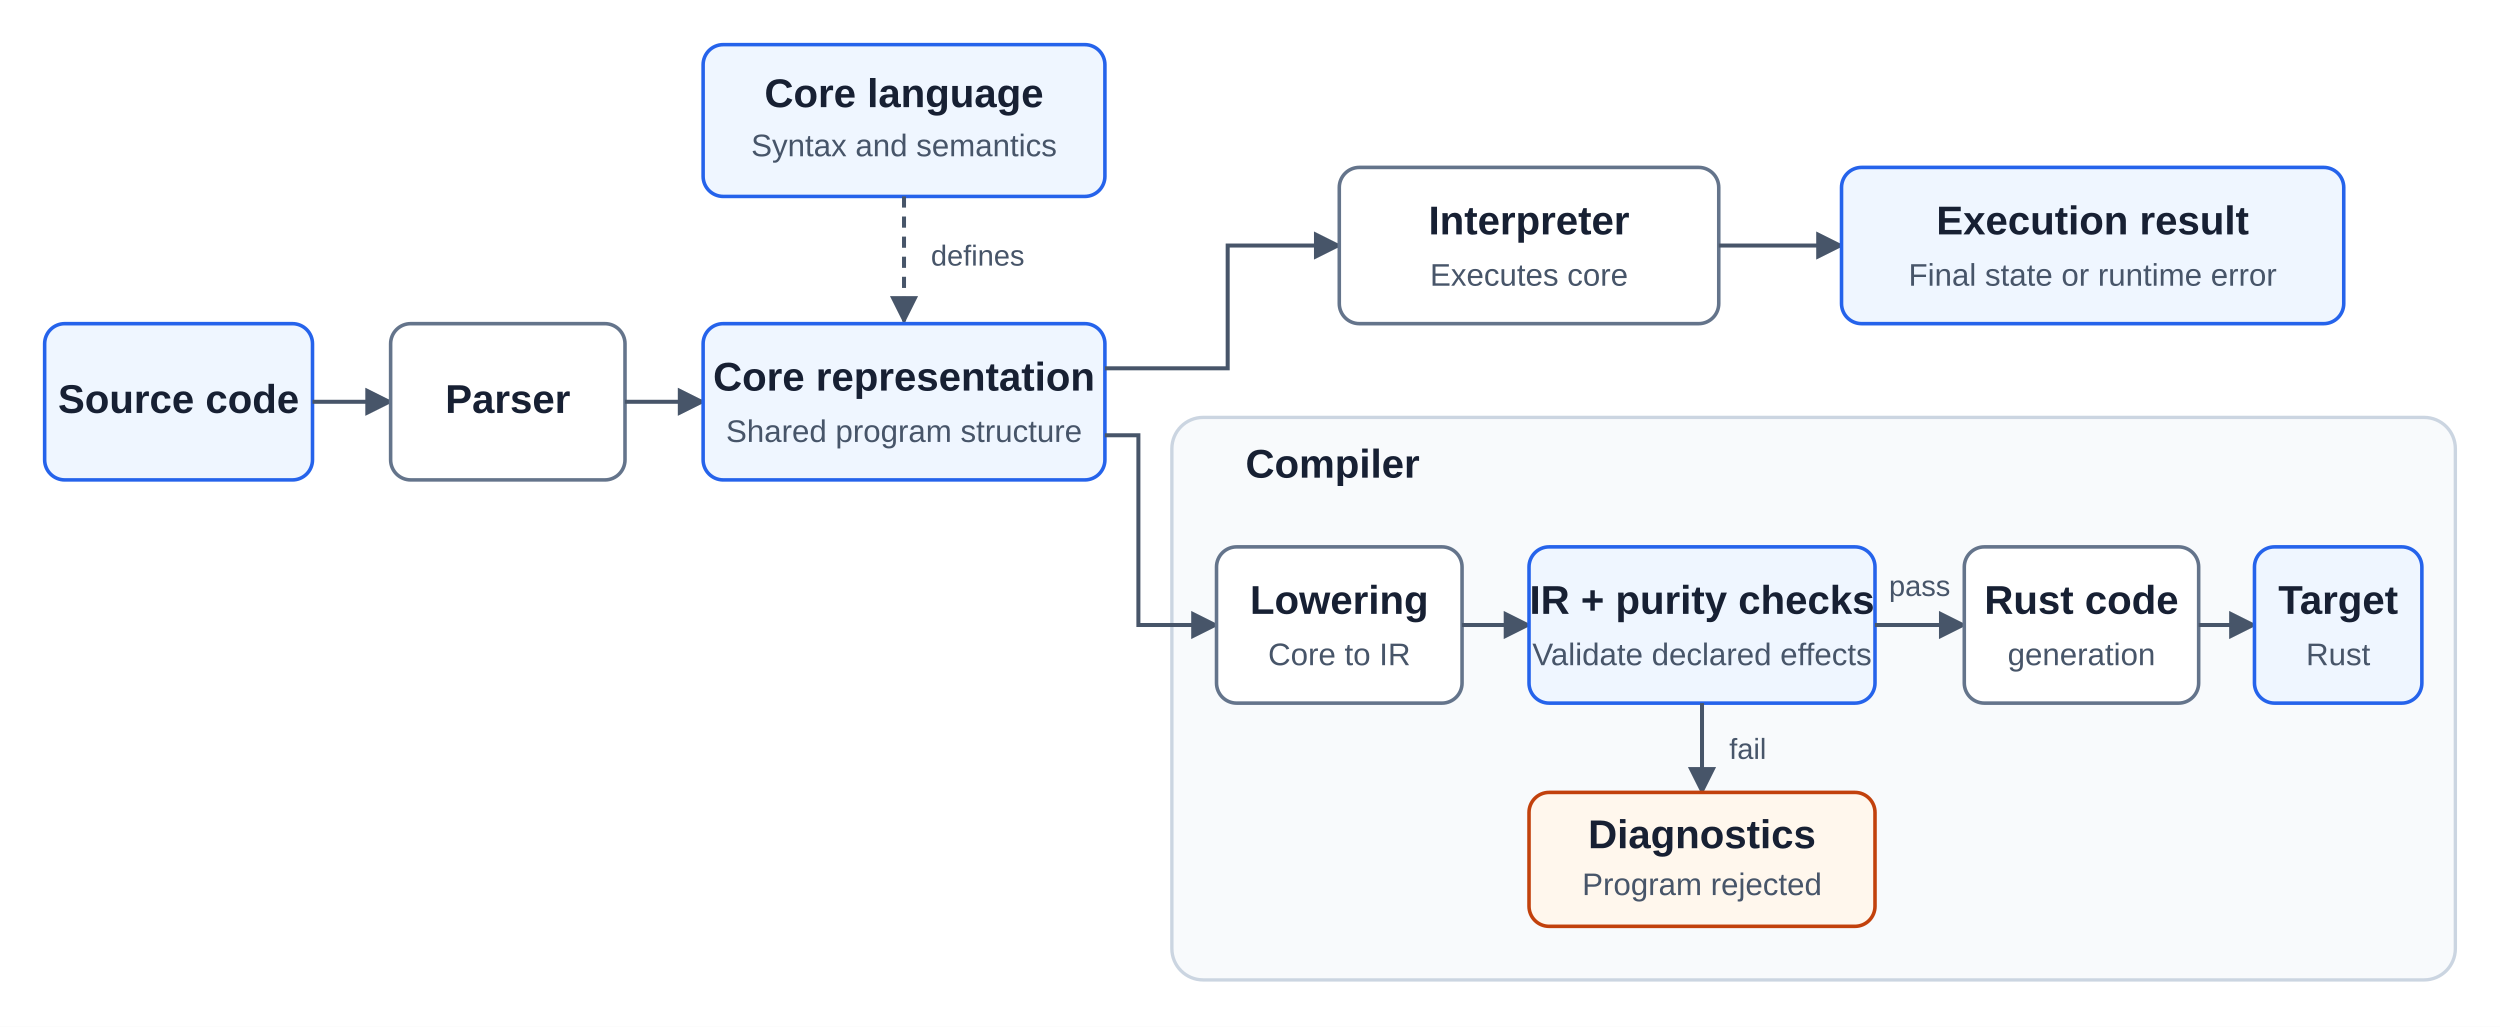
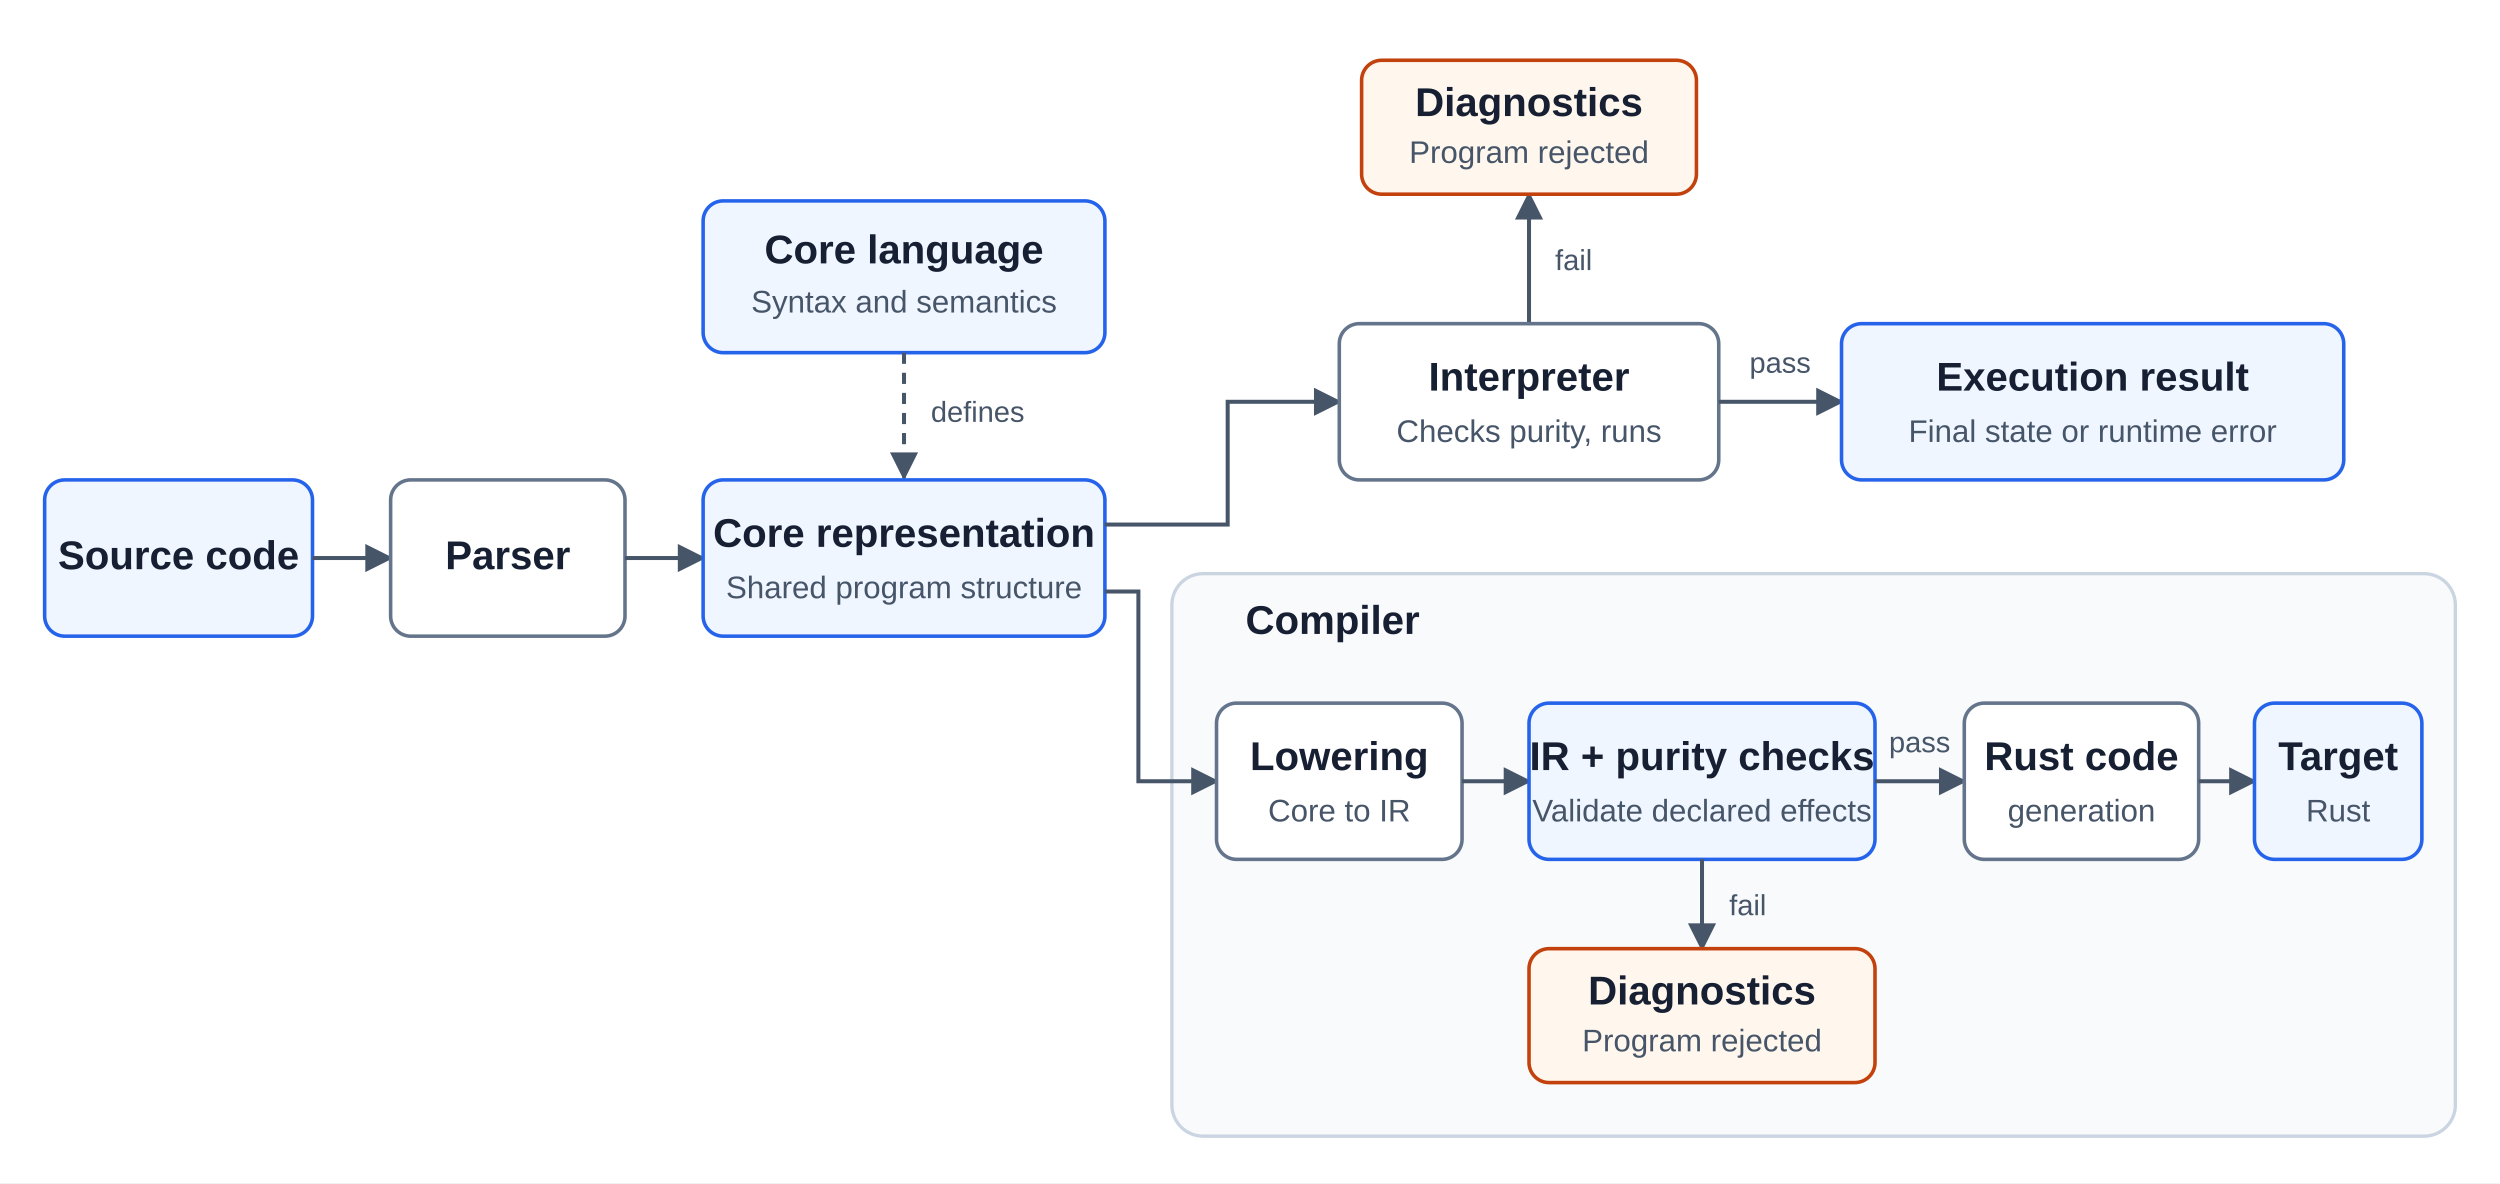
- <svg xmlns="http://www.w3.org/2000/svg" width="1120" height="460" viewBox="0 0 1120 460" role="img" aria-labelledby="title desc">
+ <svg xmlns="http://www.w3.org/2000/svg" width="1120" height="530" viewBox="0 0 1120 530" role="img" aria-labelledby="title desc">
  <defs>
    <marker id="arrow" viewBox="0 0 10 10" refX="9" refY="5" markerWidth="7" markerHeight="7" orient="auto-start-reverse">
      <path d="M 0 0 L 10 5 L 0 10 z" fill="#475569" />
    </marker>
    <style>
      text { font-family: Arial, Helvetica, sans-serif; fill: #172033; text-anchor: middle; }
      .heading { font-size: 18px; font-weight: 700; }
      .detail { font-size: 14px; fill: #475569; }
      .label { font-size: 13px; fill: #475569; }
      .node { fill: #fff; stroke: #64748b; stroke-width: 1.6; }
      .data { fill: #eff6ff; stroke: #2563eb; stroke-width: 1.6; }
      .flow { fill: none; stroke: #475569; stroke-width: 1.8; marker-end: url(#arrow); }
    </style>
  </defs>
-   <rect width="1120" height="460" fill="white" />
-   <rect x="525" y="187" width="575" height="252" rx="14" fill="#f8fafc" stroke="#cbd5e1" stroke-width="1.5" />
-   <text x="558" y="214" class="heading" style="text-anchor:start">Compiler</text>
-   <rect x="315" y="20" width="180" height="68" rx="9" class="data" />
-   <text x="405" y="48" class="heading">Core language</text>
-   <text x="405" y="70" class="detail">Syntax and semantics</text>
-   <path d="M405 88 V144" class="flow" stroke-dasharray="5 4" />
-   <text x="438" y="119" class="label">defines</text>
-   <rect x="20" y="145" width="120" height="70" rx="9" class="data" />
-   <text x="80" y="185" class="heading">Source code</text>
-   <path d="M140 180 H175" class="flow" />
-   <rect x="175" y="145" width="105" height="70" rx="9" class="node" />
-   <text x="227.5" y="185" class="heading">Parser</text>
-   <path d="M280 180 H315" class="flow" />
-   <rect x="315" y="145" width="180" height="70" rx="9" class="data" />
-   <text x="405" y="175" class="heading">Core representation</text>
-   <text x="405" y="198" class="detail">Shared program structure</text>
-   <path d="M495 165 H550 V110 H600" class="flow" />
-   <rect x="600" y="75" width="170" height="70" rx="9" class="node" />
-   <text x="685" y="105" class="heading">Interpreter</text>
-   <text x="685" y="128" class="detail">Executes core</text>
-   <path d="M770 110 H825" class="flow" />
-   <rect x="825" y="75" width="225" height="70" rx="9" class="data" />
-   <text x="937.5" y="105" class="heading">Execution result</text>
-   <text x="937.5" y="128" class="detail">Final state or runtime error</text>
-   <path d="M495 195 H510 V280 H545" class="flow" />
-   <rect x="545" y="245" width="110" height="70" rx="9" class="node" />
-   <text x="600" y="275" class="heading">Lowering</text>
-   <text x="600" y="298" class="detail">Core to IR</text>
-   <path d="M655 280 H685" class="flow" />
-   <rect x="685" y="245" width="155" height="70" rx="9" class="data" />
-   <text x="762.5" y="275" class="heading">IR + purity checks</text>
-   <text x="762.5" y="298" class="detail">Validate declared effects</text>
-   <path d="M840 280 H880" class="flow" />
-   <text x="860" y="267" class="label">pass</text>
-   <rect x="880" y="245" width="105" height="70" rx="9" class="node" />
-   <text x="932.5" y="275" class="heading">Rust code</text>
-   <text x="932.5" y="298" class="detail">generation</text>
-   <path d="M985 280 H1010" class="flow" />
-   <rect x="1010" y="245" width="75" height="70" rx="9" class="data" />
-   <text x="1047.5" y="275" class="heading">Target</text>
-   <text x="1047.5" y="298" class="detail">Rust</text>
-   <path d="M762.5 315 V355" class="flow" />
-   <text x="783" y="340" class="label">fail</text>
-   <rect x="685" y="355" width="155" height="60" rx="9" fill="#fff7ed" stroke="#c2410c" stroke-width="1.6" />
-   <text x="762.5" y="380" class="heading">Diagnostics</text>
-   <text x="762.5" y="401" class="detail">Program rejected</text>
+   <rect width="1120" height="530" fill="white" />
+   <path d="M685 145 V87" class="flow" />
+   <text x="705" y="121" class="label">fail</text>
+   <rect x="610" y="27" width="150" height="60" rx="9" fill="#fff7ed" stroke="#c2410c" stroke-width="1.6" />
+   <text x="685" y="52" class="heading">Diagnostics</text>
+   <text x="685" y="73" class="detail">Program rejected</text>
+   <g transform="translate(0,70)">
+     <rect x="525" y="187" width="575" height="252" rx="14" fill="#f8fafc" stroke="#cbd5e1" stroke-width="1.5" />
+     <text x="558" y="214" class="heading" style="text-anchor:start">Compiler</text>
+     <rect x="315" y="20" width="180" height="68" rx="9" class="data" />
+     <text x="405" y="48" class="heading">Core language</text>
+     <text x="405" y="70" class="detail">Syntax and semantics</text>
+     <path d="M405 88 V144" class="flow" stroke-dasharray="5 4" />
+     <text x="438" y="119" class="label">defines</text>
+     <rect x="20" y="145" width="120" height="70" rx="9" class="data" />
+     <text x="80" y="185" class="heading">Source code</text>
+     <path d="M140 180 H175" class="flow" />
+     <rect x="175" y="145" width="105" height="70" rx="9" class="node" />
+     <text x="227.5" y="185" class="heading">Parser</text>
+     <path d="M280 180 H315" class="flow" />
+     <rect x="315" y="145" width="180" height="70" rx="9" class="data" />
+     <text x="405" y="175" class="heading">Core representation</text>
+     <text x="405" y="198" class="detail">Shared program structure</text>
+     <path d="M495 165 H550 V110 H600" class="flow" />
+     <rect x="600" y="75" width="170" height="70" rx="9" class="node" />
+     <text x="685" y="105" class="heading">Interpreter</text>
+     <text x="685" y="128" class="detail">Checks purity, runs</text>
+     <path d="M770 110 H825" class="flow" />
+     <text x="797.5" y="97" class="label">pass</text>
+     <rect x="825" y="75" width="225" height="70" rx="9" class="data" />
+     <text x="937.5" y="105" class="heading">Execution result</text>
+     <text x="937.5" y="128" class="detail">Final state or runtime error</text>
+     <path d="M495 195 H510 V280 H545" class="flow" />
+     <rect x="545" y="245" width="110" height="70" rx="9" class="node" />
+     <text x="600" y="275" class="heading">Lowering</text>
+     <text x="600" y="298" class="detail">Core to IR</text>
+     <path d="M655 280 H685" class="flow" />
+     <rect x="685" y="245" width="155" height="70" rx="9" class="data" />
+     <text x="762.5" y="275" class="heading">IR + purity checks</text>
+     <text x="762.5" y="298" class="detail">Validate declared effects</text>
+     <path d="M840 280 H880" class="flow" />
+     <text x="860" y="267" class="label">pass</text>
+     <rect x="880" y="245" width="105" height="70" rx="9" class="node" />
+     <text x="932.5" y="275" class="heading">Rust code</text>
+     <text x="932.5" y="298" class="detail">generation</text>
+     <path d="M985 280 H1010" class="flow" />
+     <rect x="1010" y="245" width="75" height="70" rx="9" class="data" />
+     <text x="1047.5" y="275" class="heading">Target</text>
+     <text x="1047.5" y="298" class="detail">Rust</text>
+     <path d="M762.5 315 V355" class="flow" />
+     <text x="783" y="340" class="label">fail</text>
+     <rect x="685" y="355" width="155" height="60" rx="9" fill="#fff7ed" stroke="#c2410c" stroke-width="1.6" />
+     <text x="762.5" y="380" class="heading">Diagnostics</text>
+     <text x="762.5" y="401" class="detail">Program rejected</text>
+   </g>
</svg>
